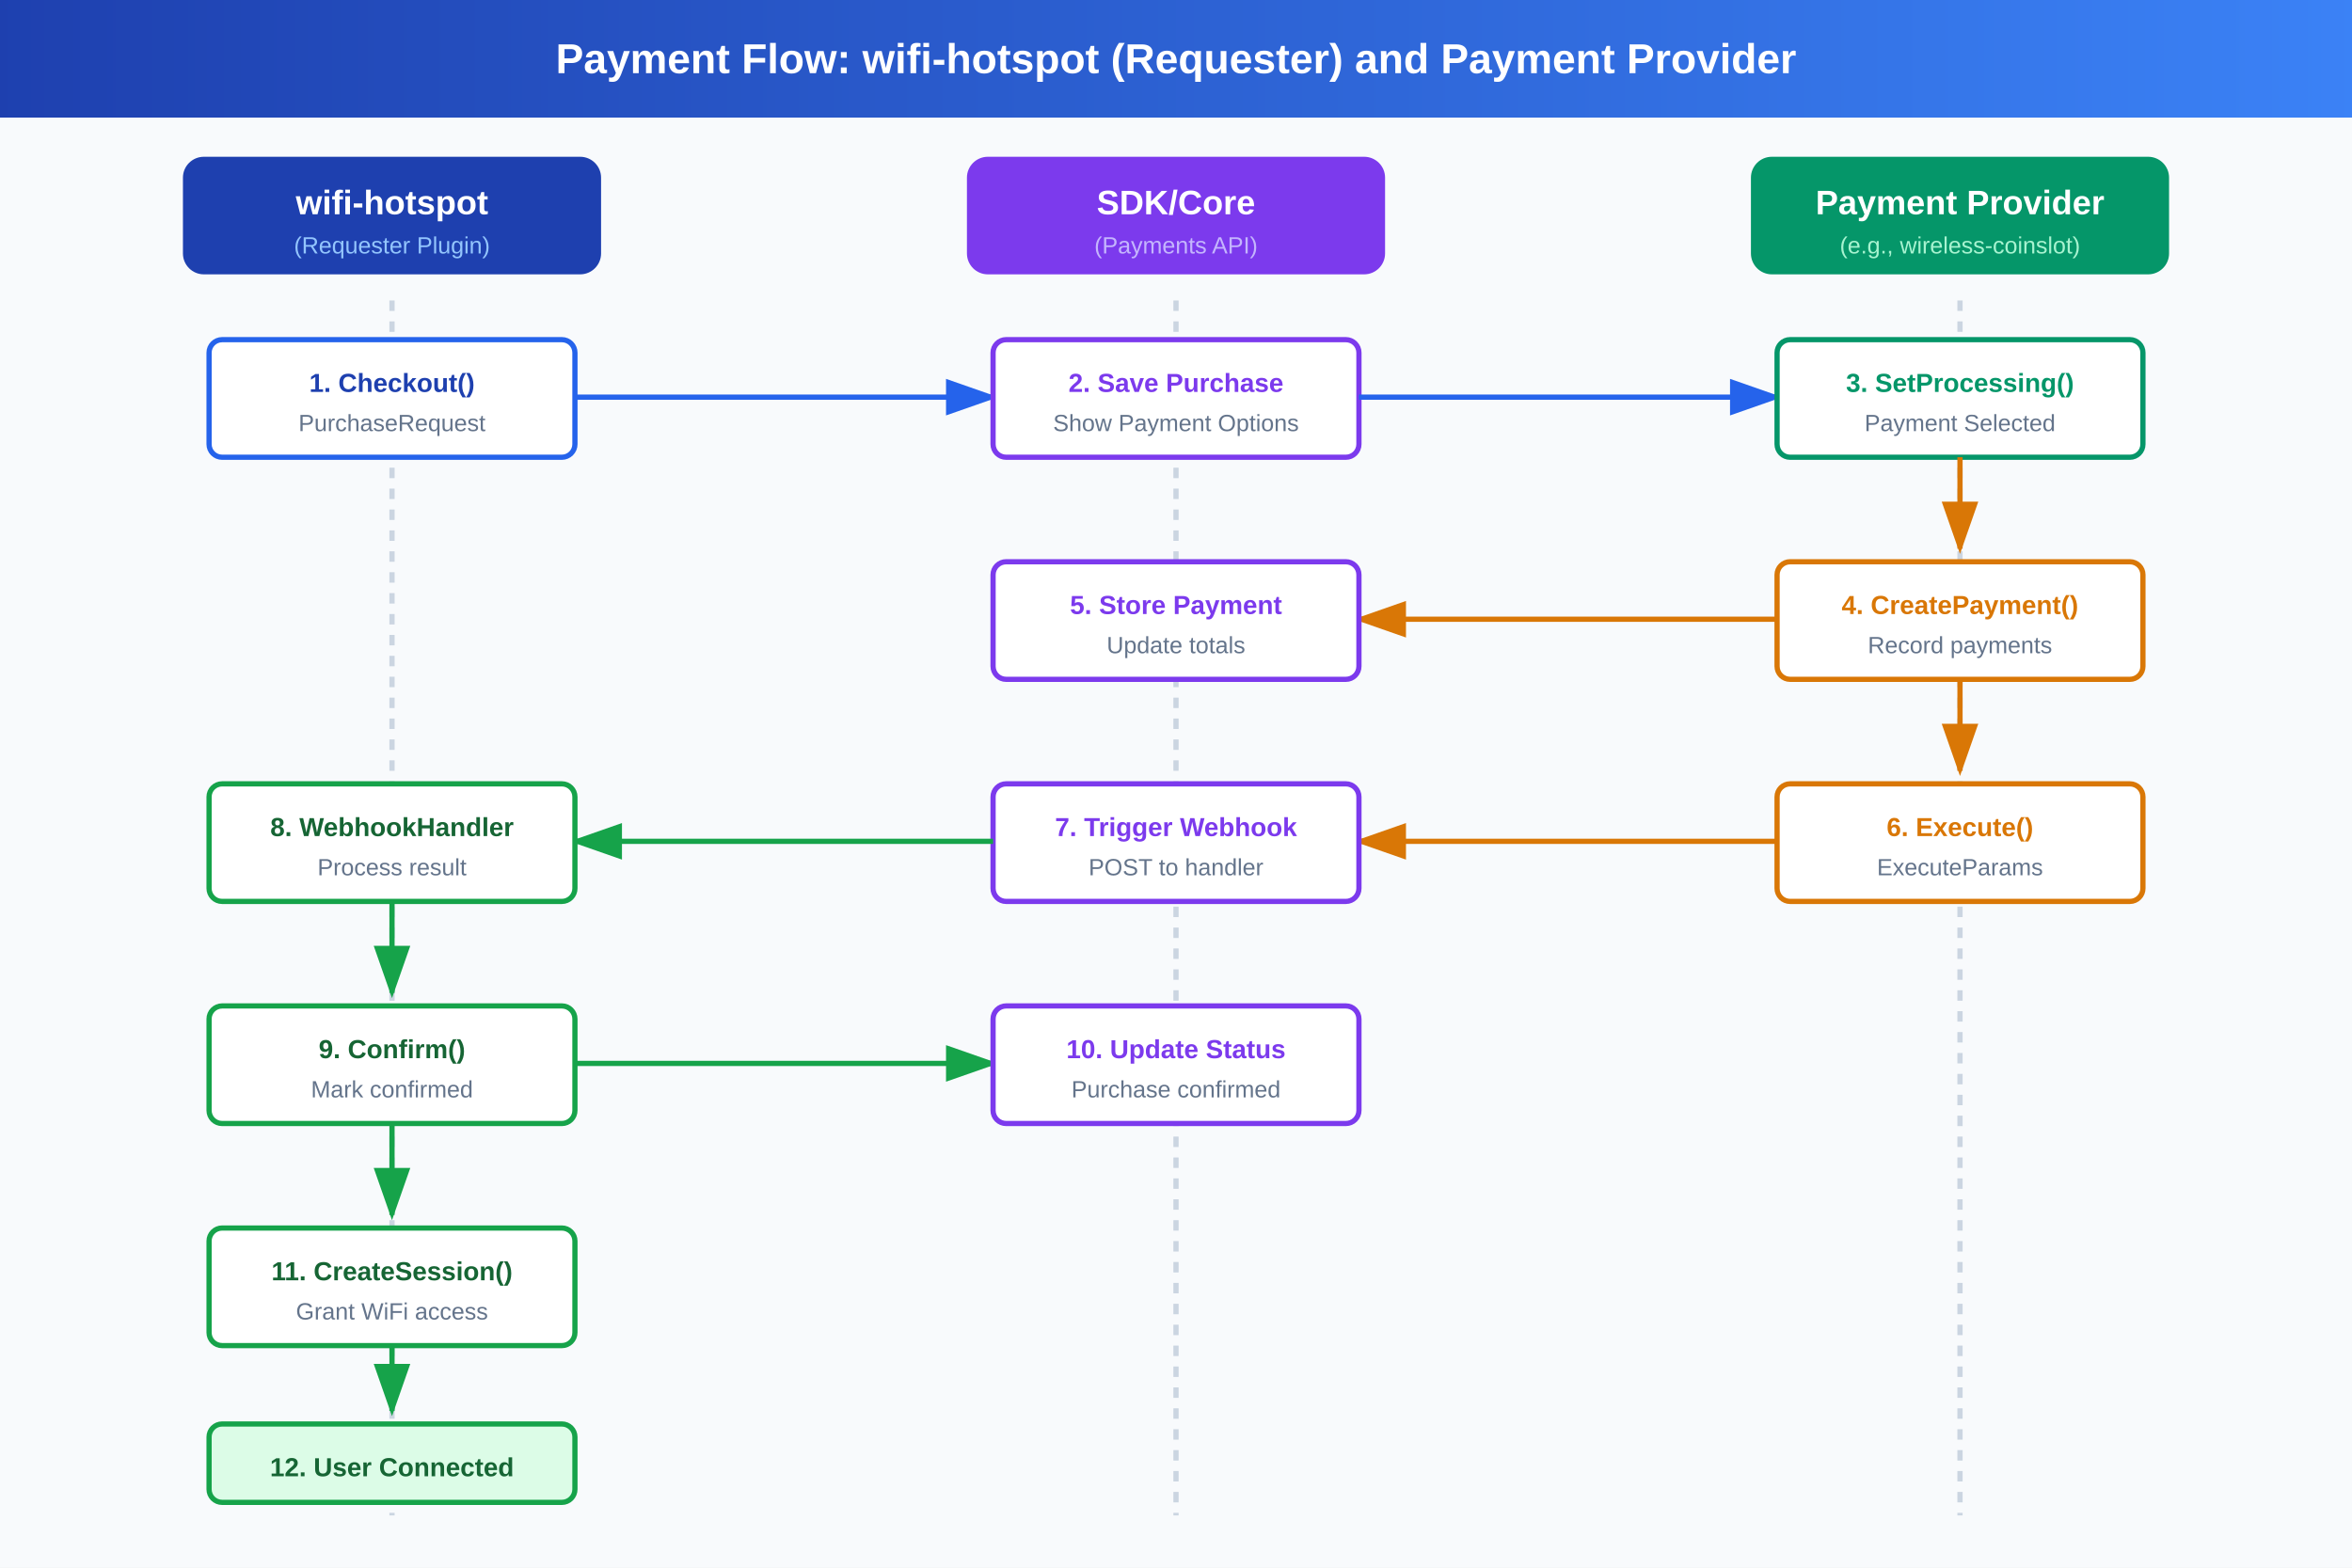
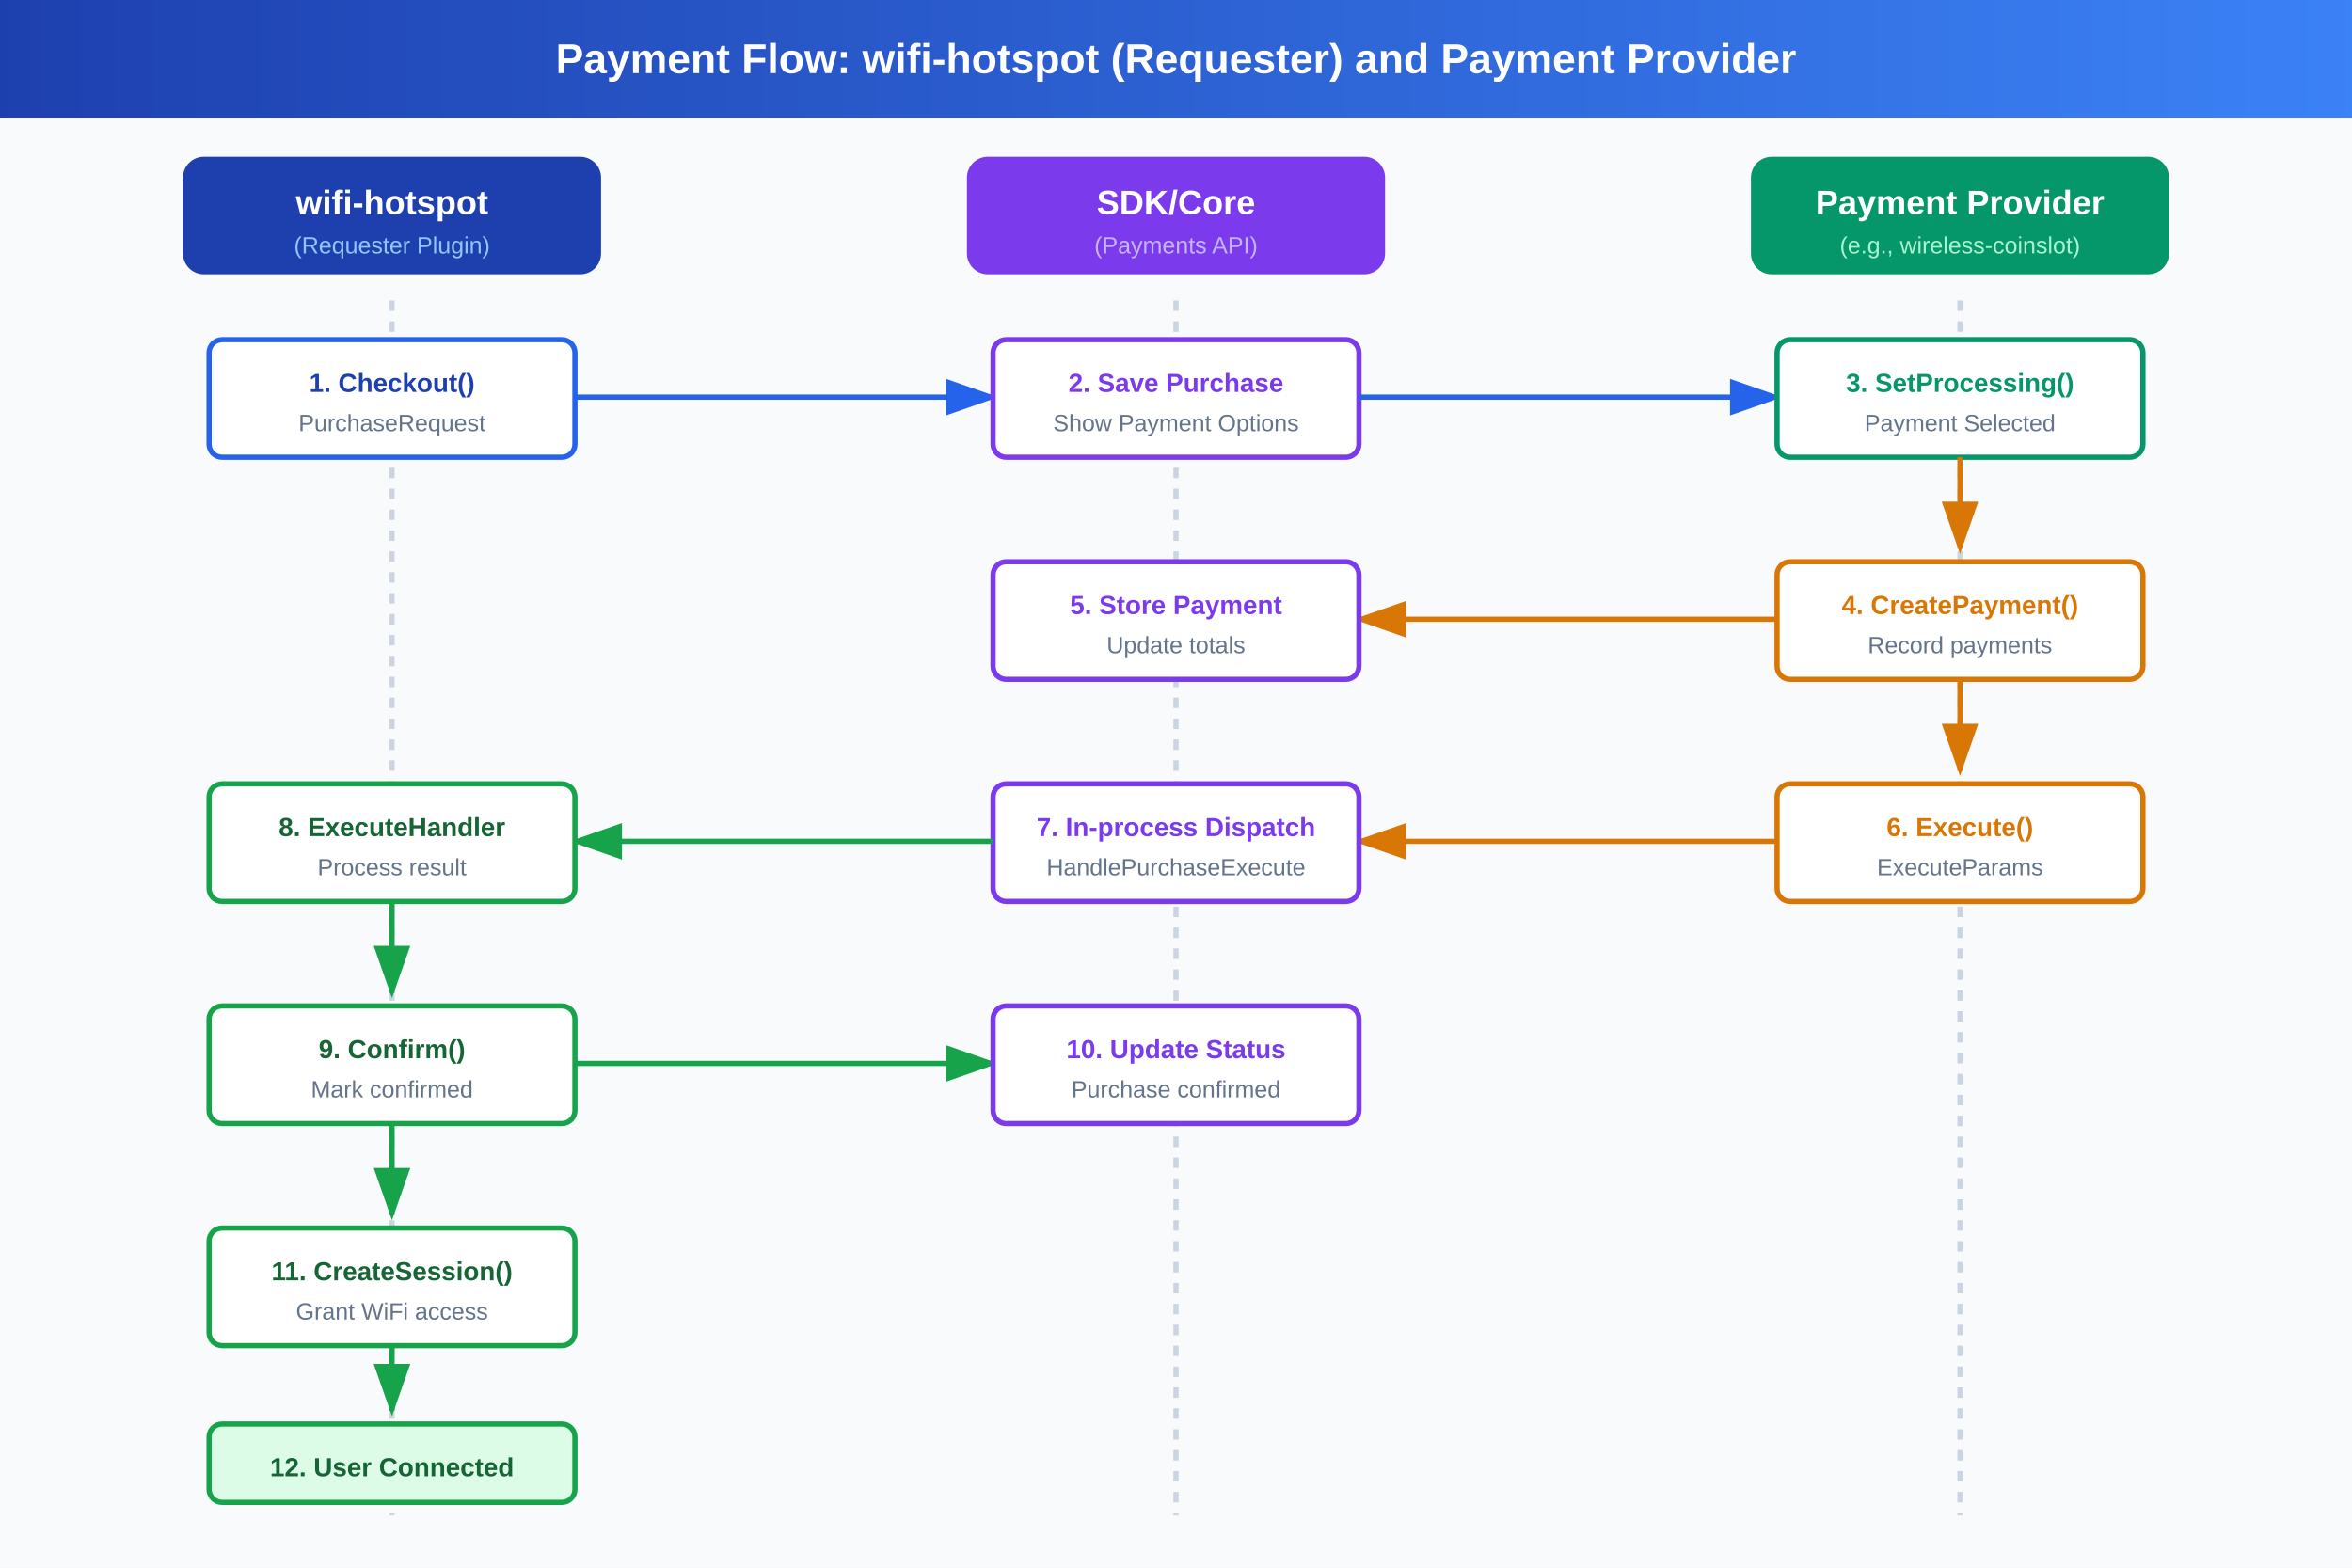
<svg xmlns="http://www.w3.org/2000/svg" viewBox="0 0 900 600">
  <defs>
    <marker id="arrowhead-blue" markerWidth="10" markerHeight="7" refX="9" refY="3.5" orient="auto">
      <polygon points="0 0, 10 3.5, 0 7" fill="#2563eb" />
    </marker>
    <marker id="arrowhead-green" markerWidth="10" markerHeight="7" refX="9" refY="3.5" orient="auto">
      <polygon points="0 0, 10 3.5, 0 7" fill="#16a34a" />
    </marker>
    <marker id="arrowhead-orange" markerWidth="10" markerHeight="7" refX="9" refY="3.5" orient="auto">
      <polygon points="0 0, 10 3.5, 0 7" fill="#d97706" />
    </marker>
    <linearGradient id="headerGrad" x1="0%" y1="0%" x2="100%" y2="0%">
      <stop offset="0%" style="stop-color:#1e40af" />
      <stop offset="100%" style="stop-color:#3b82f6" />
    </linearGradient>
  </defs>
  <rect width="900" height="600" fill="#f8fafc" />
  <rect x="0" y="0" width="900" height="45" fill="url(#headerGrad)" />
  <text x="450" y="28" text-anchor="middle" font-family="Arial, sans-serif" font-size="16" font-weight="bold" fill="white">Payment Flow: wifi-hotspot (Requester) and Payment Provider</text>
  <rect x="70" y="60" width="160" height="45" rx="8" fill="#1e40af" />
  <text x="150" y="82" text-anchor="middle" font-family="Arial, sans-serif" font-size="13" font-weight="bold" fill="white">wifi-hotspot</text>
  <text x="150" y="97" text-anchor="middle" font-family="Arial, sans-serif" font-size="9" fill="#93c5fd">(Requester Plugin)</text>
  <rect x="370" y="60" width="160" height="45" rx="8" fill="#7c3aed" />
  <text x="450" y="82" text-anchor="middle" font-family="Arial, sans-serif" font-size="13" font-weight="bold" fill="white">SDK/Core</text>
  <text x="450" y="97" text-anchor="middle" font-family="Arial, sans-serif" font-size="9" fill="#c4b5fd">(Payments API)</text>
  <rect x="670" y="60" width="160" height="45" rx="8" fill="#059669" />
  <text x="750" y="82" text-anchor="middle" font-family="Arial, sans-serif" font-size="13" font-weight="bold" fill="white">Payment Provider</text>
  <text x="750" y="97" text-anchor="middle" font-family="Arial, sans-serif" font-size="9" fill="#a7f3d0">(e.g., wireless-coinslot)</text>
  <line x1="150" y1="115" x2="150" y2="580" stroke="#cbd5e1" stroke-width="2" stroke-dasharray="4,4" />
  <line x1="450" y1="115" x2="450" y2="580" stroke="#cbd5e1" stroke-width="2" stroke-dasharray="4,4" />
  <line x1="750" y1="115" x2="750" y2="580" stroke="#cbd5e1" stroke-width="2" stroke-dasharray="4,4" />
  <rect x="80" y="130" width="140" height="45" rx="5" fill="white" stroke="#2563eb" stroke-width="2" />
  <text x="150" y="150" text-anchor="middle" font-family="Arial, sans-serif" font-size="10" font-weight="bold" fill="#1e40af">1. Checkout()</text>
  <text x="150" y="165" text-anchor="middle" font-family="Arial, sans-serif" font-size="9" fill="#64748b">PurchaseRequest</text>
  <line x1="220" y1="152" x2="380" y2="152" stroke="#2563eb" stroke-width="2" marker-end="url(#arrowhead-blue)" />
  <rect x="380" y="130" width="140" height="45" rx="5" fill="white" stroke="#7c3aed" stroke-width="2" />
  <text x="450" y="150" text-anchor="middle" font-family="Arial, sans-serif" font-size="10" font-weight="bold" fill="#7c3aed">2. Save Purchase</text>
  <text x="450" y="165" text-anchor="middle" font-family="Arial, sans-serif" font-size="9" fill="#64748b">Show Payment Options</text>
  <line x1="520" y1="152" x2="680" y2="152" stroke="#2563eb" stroke-width="2" marker-end="url(#arrowhead-blue)" />
  <rect x="680" y="130" width="140" height="45" rx="5" fill="white" stroke="#059669" stroke-width="2" />
  <text x="750" y="150" text-anchor="middle" font-family="Arial, sans-serif" font-size="10" font-weight="bold" fill="#059669">3. SetProcessing()</text>
  <text x="750" y="165" text-anchor="middle" font-family="Arial, sans-serif" font-size="9" fill="#64748b">Payment Selected</text>
  <line x1="750" y1="175" x2="750" y2="210" stroke="#d97706" stroke-width="2" marker-end="url(#arrowhead-orange)" />
  <rect x="680" y="215" width="140" height="45" rx="5" fill="white" stroke="#d97706" stroke-width="2" />
  <text x="750" y="235" text-anchor="middle" font-family="Arial, sans-serif" font-size="10" font-weight="bold" fill="#d97706">4. CreatePayment()</text>
  <text x="750" y="250" text-anchor="middle" font-family="Arial, sans-serif" font-size="9" fill="#64748b">Record payments</text>
  <line x1="680" y1="237" x2="520" y2="237" stroke="#d97706" stroke-width="2" marker-end="url(#arrowhead-orange)" />
  <rect x="380" y="215" width="140" height="45" rx="5" fill="white" stroke="#7c3aed" stroke-width="2" />
  <text x="450" y="235" text-anchor="middle" font-family="Arial, sans-serif" font-size="10" font-weight="bold" fill="#7c3aed">5. Store Payment</text>
  <text x="450" y="250" text-anchor="middle" font-family="Arial, sans-serif" font-size="9" fill="#64748b">Update totals</text>
  <line x1="750" y1="260" x2="750" y2="295" stroke="#d97706" stroke-width="2" marker-end="url(#arrowhead-orange)" />
  <rect x="680" y="300" width="140" height="45" rx="5" fill="white" stroke="#d97706" stroke-width="2" />
  <text x="750" y="320" text-anchor="middle" font-family="Arial, sans-serif" font-size="10" font-weight="bold" fill="#d97706">6. Execute()</text>
  <text x="750" y="335" text-anchor="middle" font-family="Arial, sans-serif" font-size="9" fill="#64748b">ExecuteParams</text>
  <line x1="680" y1="322" x2="520" y2="322" stroke="#d97706" stroke-width="2" marker-end="url(#arrowhead-orange)" />
  <rect x="380" y="300" width="140" height="45" rx="5" fill="white" stroke="#7c3aed" stroke-width="2" />
-   <text x="450" y="320" text-anchor="middle" font-family="Arial, sans-serif" font-size="10" font-weight="bold" fill="#7c3aed">7. Trigger Webhook</text>
-   <text x="450" y="335" text-anchor="middle" font-family="Arial, sans-serif" font-size="9" fill="#64748b">POST to handler</text>
+   <text x="450" y="320" text-anchor="middle" font-family="Arial, sans-serif" font-size="10" font-weight="bold" fill="#7c3aed">7. In-process Dispatch</text>
+   <text x="450" y="335" text-anchor="middle" font-family="Arial, sans-serif" font-size="9" fill="#64748b">HandlePurchaseExecute</text>
  <line x1="380" y1="322" x2="220" y2="322" stroke="#16a34a" stroke-width="2" marker-end="url(#arrowhead-green)" />
  <rect x="80" y="300" width="140" height="45" rx="5" fill="white" stroke="#16a34a" stroke-width="2" />
-   <text x="150" y="320" text-anchor="middle" font-family="Arial, sans-serif" font-size="10" font-weight="bold" fill="#166534">8. WebhookHandler</text>
+   <text x="150" y="320" text-anchor="middle" font-family="Arial, sans-serif" font-size="10" font-weight="bold" fill="#166534">8. ExecuteHandler</text>
  <text x="150" y="335" text-anchor="middle" font-family="Arial, sans-serif" font-size="9" fill="#64748b">Process result</text>
  <line x1="150" y1="345" x2="150" y2="380" stroke="#16a34a" stroke-width="2" marker-end="url(#arrowhead-green)" />
  <rect x="80" y="385" width="140" height="45" rx="5" fill="white" stroke="#16a34a" stroke-width="2" />
  <text x="150" y="405" text-anchor="middle" font-family="Arial, sans-serif" font-size="10" font-weight="bold" fill="#166534">9. Confirm()</text>
  <text x="150" y="420" text-anchor="middle" font-family="Arial, sans-serif" font-size="9" fill="#64748b">Mark confirmed</text>
  <line x1="220" y1="407" x2="380" y2="407" stroke="#16a34a" stroke-width="2" marker-end="url(#arrowhead-green)" />
  <rect x="380" y="385" width="140" height="45" rx="5" fill="white" stroke="#7c3aed" stroke-width="2" />
  <text x="450" y="405" text-anchor="middle" font-family="Arial, sans-serif" font-size="10" font-weight="bold" fill="#7c3aed">10. Update Status</text>
  <text x="450" y="420" text-anchor="middle" font-family="Arial, sans-serif" font-size="9" fill="#64748b">Purchase confirmed</text>
  <line x1="150" y1="430" x2="150" y2="465" stroke="#16a34a" stroke-width="2" marker-end="url(#arrowhead-green)" />
  <rect x="80" y="470" width="140" height="45" rx="5" fill="white" stroke="#16a34a" stroke-width="2" />
  <text x="150" y="490" text-anchor="middle" font-family="Arial, sans-serif" font-size="10" font-weight="bold" fill="#166534">11. CreateSession()</text>
  <text x="150" y="505" text-anchor="middle" font-family="Arial, sans-serif" font-size="9" fill="#64748b">Grant WiFi access</text>
  <line x1="150" y1="515" x2="150" y2="540" stroke="#16a34a" stroke-width="2" marker-end="url(#arrowhead-green)" />
  <rect x="80" y="545" width="140" height="30" rx="5" fill="#dcfce7" stroke="#16a34a" stroke-width="2" />
  <text x="150" y="565" text-anchor="middle" font-family="Arial, sans-serif" font-size="10" font-weight="bold" fill="#166534">12. User Connected</text>
</svg>
